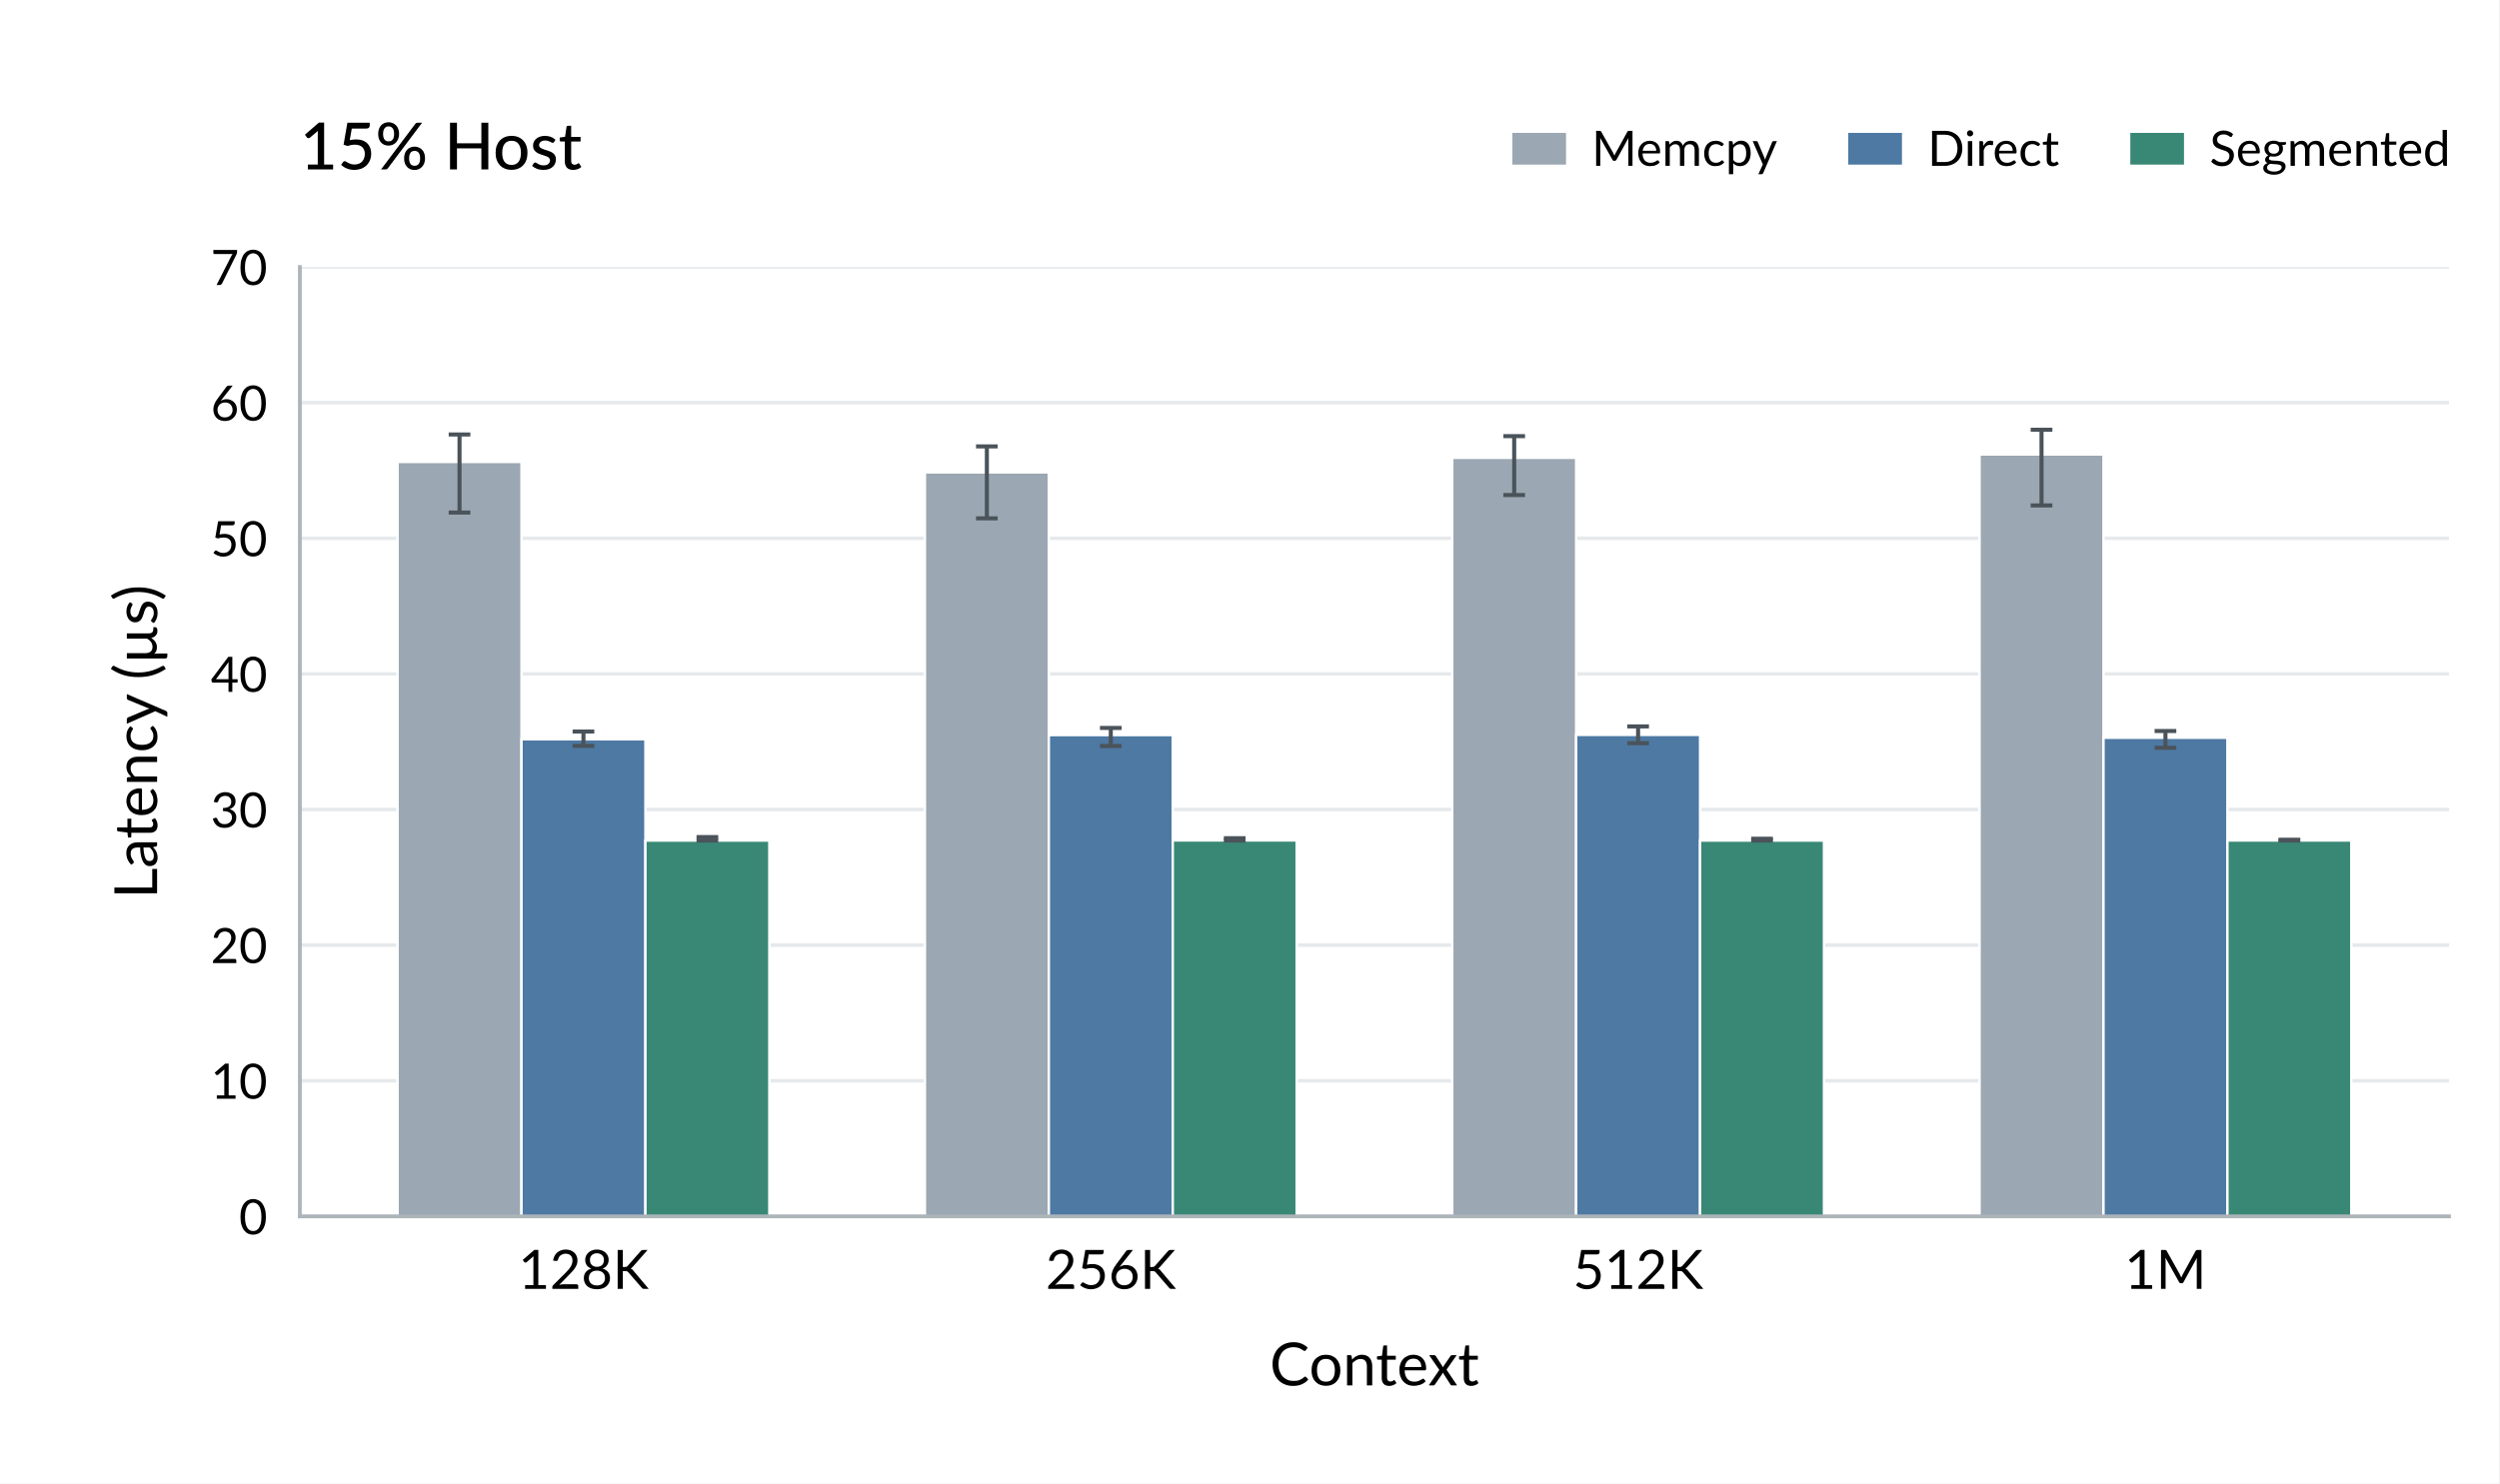
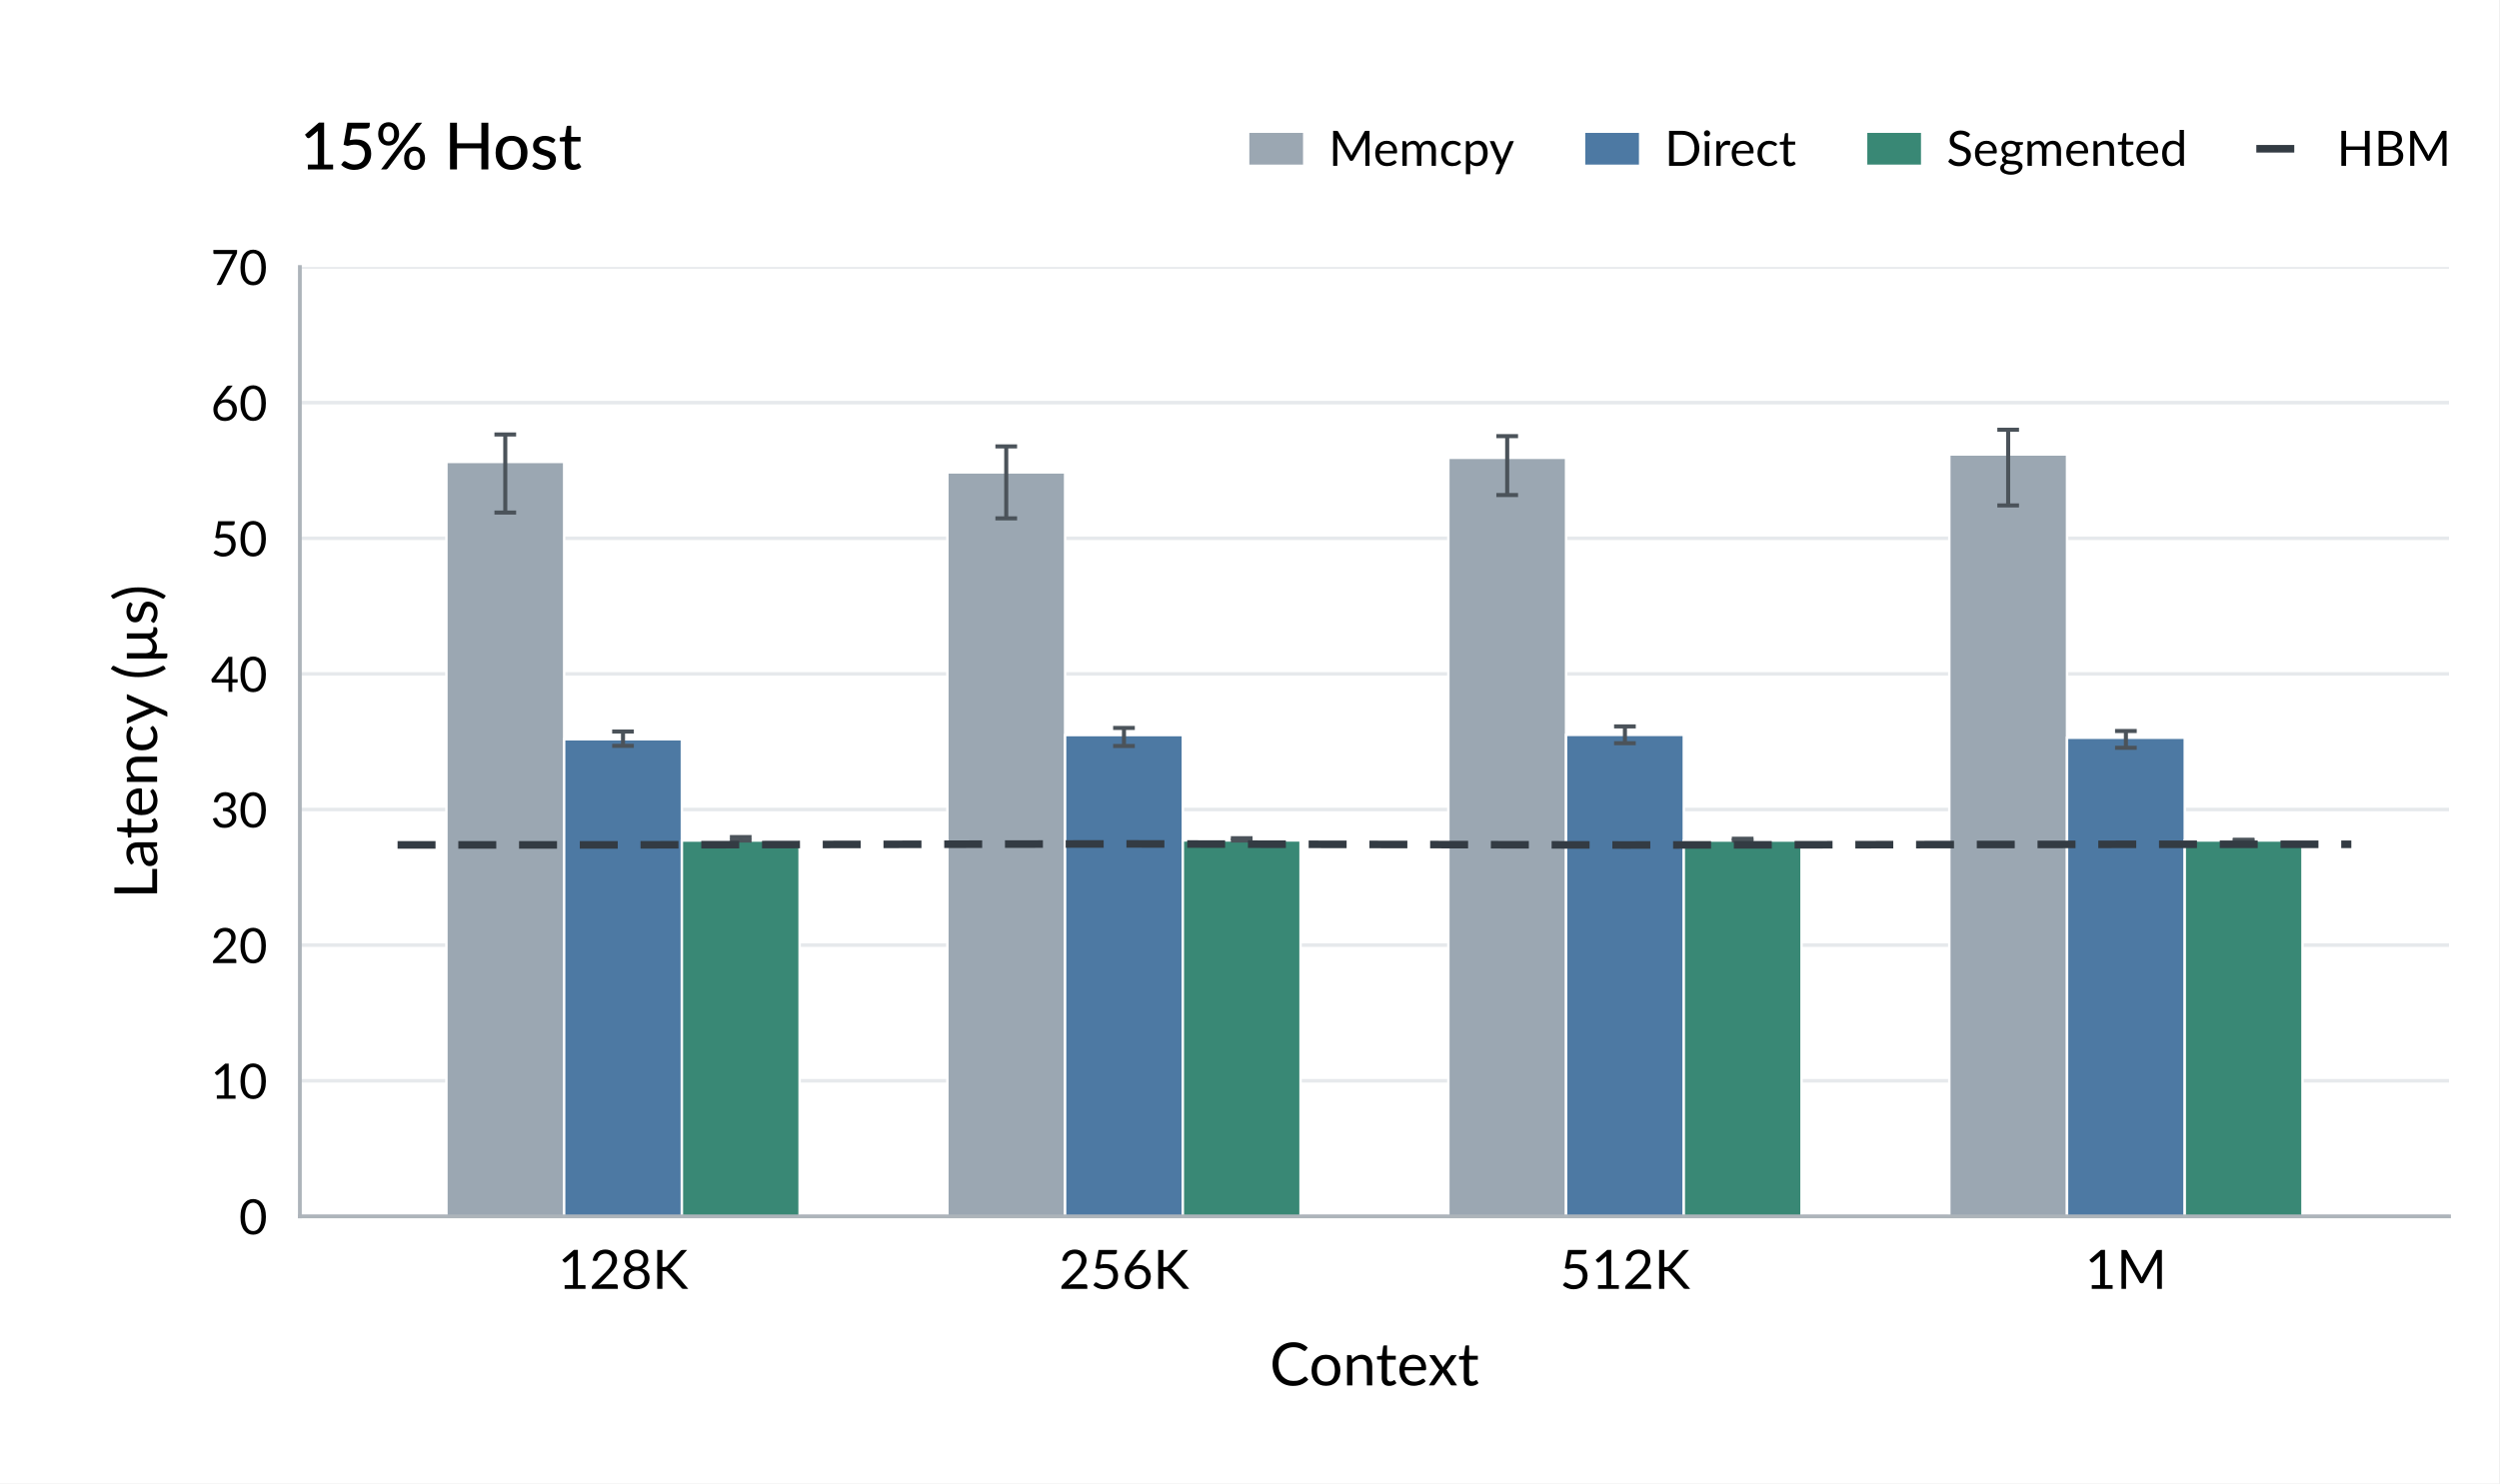
<svg xmlns="http://www.w3.org/2000/svg" xmlns:xlink="http://www.w3.org/1999/xlink" width="460.8pt" height="273.6pt" viewBox="0 0 460.8 273.6" version="1.1">
  <defs>
    <style type="text/css">*{stroke-linejoin: round; stroke-linecap: butt}</style>
  </defs>
  <g id="figure_1">
    <g id="patch_1">
      <path d="M 0 273.6 L 460.8 273.6 L 460.8 0 L 0 0 z " style="fill: #ffffff" />
    </g>
    <g id="axes_1">
      <g id="patch_2">
        <path d="M 55.296 224.352 L 451.584 224.352 L 451.584 49.248 L 55.296 49.248 z " style="fill: #ffffff" />
      </g>
      <g id="matplotlib.axis_1">
        <g id="xtick_1">
          <g id="line2d_1" />
          <g id="text_1">
-             <text style="font-size: 10px; font-family: 'Lato'; text-anchor: middle" x="107.585" y="237.718" transform="rotate(-0 107.585 237.7176)">128K</text>
+             <text style="font-size: 10px; font-family: 'Lato'; text-anchor: middle" x="114.878" y="237.718" transform="rotate(-0 114.8778 237.7176)">128K</text>
          </g>
        </g>
        <g id="xtick_2">
          <g id="line2d_2" />
          <g id="text_2">
-             <text style="font-size: 10px; font-family: 'Lato'; text-anchor: middle" x="204.822" y="237.718" transform="rotate(-0 204.8217 237.7176)">256K</text>
+             <text style="font-size: 10px; font-family: 'Lato'; text-anchor: middle" x="207.253" y="237.718" transform="rotate(-0 207.2526 237.7176)">256K</text>
          </g>
        </g>
        <g id="xtick_3">
          <g id="line2d_3" />
          <g id="text_3">
-             <text style="font-size: 10px; font-family: 'Lato'; text-anchor: middle" x="302.058" y="237.718" transform="rotate(-0 302.0583 237.7176)">512K</text>
+             <text style="font-size: 10px; font-family: 'Lato'; text-anchor: middle" x="299.627" y="237.718" transform="rotate(-0 299.6274 237.7176)">512K</text>
          </g>
        </g>
        <g id="xtick_4">
          <g id="line2d_4" />
          <g id="text_4">
-             <text style="font-size: 10px; font-family: 'Lato'; text-anchor: middle" x="399.295" y="237.718" transform="rotate(-0 399.295 237.7176)">1M</text>
+             <text style="font-size: 10px; font-family: 'Lato'; text-anchor: middle" x="392.002" y="237.718" transform="rotate(-0 392.0022 237.7176)">1M</text>
          </g>
        </g>
        <g id="text_5">
          <text style="font-size: 11px; font-family: 'Lato'; text-anchor: middle" x="253.44" y="255.535" transform="rotate(-0 253.44 255.5354)">Context</text>
        </g>
      </g>
      <g id="matplotlib.axis_2">
        <g id="ytick_1">
          <g id="line2d_5">
-             <path d="M 55.296 224.352 L 451.584 224.352 " clip-path="url(#pf49da63163)" style="fill: none; stroke: #e6e9ec; stroke-width: 0.65; stroke-linecap: square" />
+             <path d="M 55.296 224.352 L 451.584 224.352 " clip-path="url(#p2035781566)" style="fill: none; stroke: #e6e9ec; stroke-width: 0.65; stroke-linecap: square" />
          </g>
          <g id="line2d_6" />
          <g id="text_6">
            <text style="font-size: 9px; font-family: 'Lato'; text-anchor: end" x="49.296" y="227.667" transform="rotate(-0 49.296 227.6665)">0</text>
          </g>
        </g>
        <g id="ytick_2">
          <g id="line2d_7">
-             <path d="M 55.296 199.337 L 451.584 199.337 " clip-path="url(#pf49da63163)" style="fill: none; stroke: #e6e9ec; stroke-width: 0.65; stroke-linecap: square" />
+             <path d="M 55.296 199.337 L 451.584 199.337 " clip-path="url(#p2035781566)" style="fill: none; stroke: #e6e9ec; stroke-width: 0.65; stroke-linecap: square" />
          </g>
          <g id="line2d_8" />
          <g id="text_7">
            <text style="font-size: 9px; font-family: 'Lato'; text-anchor: end" x="49.296" y="202.652" transform="rotate(-0 49.296 202.6517)">10</text>
          </g>
        </g>
        <g id="ytick_3">
          <g id="line2d_9">
-             <path d="M 55.296 174.322 L 451.584 174.322 " clip-path="url(#pf49da63163)" style="fill: none; stroke: #e6e9ec; stroke-width: 0.65; stroke-linecap: square" />
+             <path d="M 55.296 174.322 L 451.584 174.322 " clip-path="url(#p2035781566)" style="fill: none; stroke: #e6e9ec; stroke-width: 0.65; stroke-linecap: square" />
          </g>
          <g id="line2d_10" />
          <g id="text_8">
            <text style="font-size: 9px; font-family: 'Lato'; text-anchor: end" x="49.296" y="177.637" transform="rotate(-0 49.296 177.6368)">20</text>
          </g>
        </g>
        <g id="ytick_4">
          <g id="line2d_11">
-             <path d="M 55.296 149.307 L 451.584 149.307 " clip-path="url(#pf49da63163)" style="fill: none; stroke: #e6e9ec; stroke-width: 0.65; stroke-linecap: square" />
+             <path d="M 55.296 149.307 L 451.584 149.307 " clip-path="url(#p2035781566)" style="fill: none; stroke: #e6e9ec; stroke-width: 0.65; stroke-linecap: square" />
          </g>
          <g id="line2d_12" />
          <g id="text_9">
            <text style="font-size: 9px; font-family: 'Lato'; text-anchor: end" x="49.296" y="152.622" transform="rotate(-0 49.296 152.622)">30</text>
          </g>
        </g>
        <g id="ytick_5">
          <g id="line2d_13">
-             <path d="M 55.296 124.293 L 451.584 124.293 " clip-path="url(#pf49da63163)" style="fill: none; stroke: #e6e9ec; stroke-width: 0.65; stroke-linecap: square" />
+             <path d="M 55.296 124.293 L 451.584 124.293 " clip-path="url(#p2035781566)" style="fill: none; stroke: #e6e9ec; stroke-width: 0.65; stroke-linecap: square" />
          </g>
          <g id="line2d_14" />
          <g id="text_10">
            <text style="font-size: 9px; font-family: 'Lato'; text-anchor: end" x="49.296" y="127.607" transform="rotate(-0 49.296 127.6071)">40</text>
          </g>
        </g>
        <g id="ytick_6">
          <g id="line2d_15">
-             <path d="M 55.296 99.278 L 451.584 99.278 " clip-path="url(#pf49da63163)" style="fill: none; stroke: #e6e9ec; stroke-width: 0.65; stroke-linecap: square" />
+             <path d="M 55.296 99.278 L 451.584 99.278 " clip-path="url(#p2035781566)" style="fill: none; stroke: #e6e9ec; stroke-width: 0.65; stroke-linecap: square" />
          </g>
          <g id="line2d_16" />
          <g id="text_11">
            <text style="font-size: 9px; font-family: 'Lato'; text-anchor: end" x="49.296" y="102.592" transform="rotate(-0 49.296 102.5922)">50</text>
          </g>
        </g>
        <g id="ytick_7">
          <g id="line2d_17">
-             <path d="M 55.296 74.263 L 451.584 74.263 " clip-path="url(#pf49da63163)" style="fill: none; stroke: #e6e9ec; stroke-width: 0.65; stroke-linecap: square" />
+             <path d="M 55.296 74.263 L 451.584 74.263 " clip-path="url(#p2035781566)" style="fill: none; stroke: #e6e9ec; stroke-width: 0.65; stroke-linecap: square" />
          </g>
          <g id="line2d_18" />
          <g id="text_12">
            <text style="font-size: 9px; font-family: 'Lato'; text-anchor: end" x="49.296" y="77.577" transform="rotate(-0 49.296 77.57739)">60</text>
          </g>
        </g>
        <g id="ytick_8">
          <g id="line2d_19">
-             <path d="M 55.296 49.248 L 451.584 49.248 " clip-path="url(#pf49da63163)" style="fill: none; stroke: #e6e9ec; stroke-width: 0.65; stroke-linecap: square" />
+             <path d="M 55.296 49.248 L 451.584 49.248 " clip-path="url(#p2035781566)" style="fill: none; stroke: #e6e9ec; stroke-width: 0.65; stroke-linecap: square" />
          </g>
          <g id="line2d_20" />
          <g id="text_13">
            <text style="font-size: 9px; font-family: 'Lato'; text-anchor: end" x="49.296" y="52.563" transform="rotate(-0 49.296 52.56253)">70</text>
          </g>
        </g>
        <g id="text_14">
          <text style="font-size: 11px; font-family: 'Lato'; text-anchor: middle" x="28.969" y="136.8" transform="rotate(-90 28.96881 136.8)">Latency (µs)</text>
        </g>
      </g>
      <g id="patch_3">
-         <path d="M 73.309 224.352 L 96.16 224.352 L 96.16 85.197 L 73.309 85.197 z " clip-path="url(#pf49da63163)" style="fill: #9ba7b2; stroke: #ffffff; stroke-width: 0.45; stroke-linejoin: miter" />
+         <path d="M 82.316 224.352 L 104.024 224.352 L 104.024 85.197 L 82.316 85.197 z " clip-path="url(#p2035781566)" style="fill: #9ba7b2; stroke: #ffffff; stroke-width: 0.45; stroke-linejoin: miter" />
      </g>
      <g id="patch_4">
-         <path d="M 170.546 224.352 L 193.396 224.352 L 193.396 87.131 L 170.546 87.131 z " clip-path="url(#pf49da63163)" style="fill: #9ba7b2; stroke: #ffffff; stroke-width: 0.45; stroke-linejoin: miter" />
+         <path d="M 174.69 224.352 L 196.399 224.352 L 196.399 87.131 L 174.69 87.131 z " clip-path="url(#p2035781566)" style="fill: #9ba7b2; stroke: #ffffff; stroke-width: 0.45; stroke-linejoin: miter" />
      </g>
      <g id="patch_5">
-         <path d="M 267.782 224.352 L 290.633 224.352 L 290.633 84.442 L 267.782 84.442 z " clip-path="url(#pf49da63163)" style="fill: #9ba7b2; stroke: #ffffff; stroke-width: 0.45; stroke-linejoin: miter" />
+         <path d="M 267.065 224.352 L 288.773 224.352 L 288.773 84.442 L 267.065 84.442 z " clip-path="url(#p2035781566)" style="fill: #9ba7b2; stroke: #ffffff; stroke-width: 0.45; stroke-linejoin: miter" />
      </g>
      <g id="patch_6">
-         <path d="M 365.019 224.352 L 387.87 224.352 L 387.87 83.827 L 365.019 83.827 z " clip-path="url(#pf49da63163)" style="fill: #9ba7b2; stroke: #ffffff; stroke-width: 0.45; stroke-linejoin: miter" />
+         <path d="M 359.44 224.352 L 381.148 224.352 L 381.148 83.827 L 359.44 83.827 z " clip-path="url(#p2035781566)" style="fill: #9ba7b2; stroke: #ffffff; stroke-width: 0.45; stroke-linejoin: miter" />
      </g>
      <g id="patch_7">
-         <path d="M 96.16 224.352 L 119.01 224.352 L 119.01 136.351 L 96.16 136.351 z " clip-path="url(#pf49da63163)" style="fill: #4d79a3; stroke: #ffffff; stroke-width: 0.45; stroke-linejoin: miter" />
+         <path d="M 104.024 224.352 L 125.732 224.352 L 125.732 136.351 L 104.024 136.351 z " clip-path="url(#p2035781566)" style="fill: #4d79a3; stroke: #ffffff; stroke-width: 0.45; stroke-linejoin: miter" />
      </g>
      <g id="patch_8">
-         <path d="M 193.396 224.352 L 216.247 224.352 L 216.247 135.582 L 193.396 135.582 z " clip-path="url(#pf49da63163)" style="fill: #4d79a3; stroke: #ffffff; stroke-width: 0.45; stroke-linejoin: miter" />
+         <path d="M 196.399 224.352 L 218.107 224.352 L 218.107 135.582 L 196.399 135.582 z " clip-path="url(#p2035781566)" style="fill: #4d79a3; stroke: #ffffff; stroke-width: 0.45; stroke-linejoin: miter" />
      </g>
      <g id="patch_9">
-         <path d="M 290.633 224.352 L 313.484 224.352 L 313.484 135.544 L 290.633 135.544 z " clip-path="url(#pf49da63163)" style="fill: #4d79a3; stroke: #ffffff; stroke-width: 0.45; stroke-linejoin: miter" />
+         <path d="M 288.773 224.352 L 310.481 224.352 L 310.481 135.544 L 288.773 135.544 z " clip-path="url(#p2035781566)" style="fill: #4d79a3; stroke: #ffffff; stroke-width: 0.45; stroke-linejoin: miter" />
      </g>
      <g id="patch_10">
-         <path d="M 387.87 224.352 L 410.72 224.352 L 410.72 136.069 L 387.87 136.069 z " clip-path="url(#pf49da63163)" style="fill: #4d79a3; stroke: #ffffff; stroke-width: 0.45; stroke-linejoin: miter" />
+         <path d="M 381.148 224.352 L 402.856 224.352 L 402.856 136.069 L 381.148 136.069 z " clip-path="url(#p2035781566)" style="fill: #4d79a3; stroke: #ffffff; stroke-width: 0.45; stroke-linejoin: miter" />
      </g>
      <g id="patch_11">
-         <path d="M 119.01 224.352 L 141.861 224.352 L 141.861 155.037 L 119.01 155.037 z " clip-path="url(#pf49da63163)" style="fill: #398875; stroke: #ffffff; stroke-width: 0.45; stroke-linejoin: miter" />
+         <path d="M 125.732 224.352 L 147.44 224.352 L 147.44 155.037 L 125.732 155.037 z " clip-path="url(#p2035781566)" style="fill: #398875; stroke: #ffffff; stroke-width: 0.45; stroke-linejoin: miter" />
      </g>
      <g id="patch_12">
-         <path d="M 216.247 224.352 L 239.098 224.352 L 239.098 155.012 L 216.247 155.012 z " clip-path="url(#pf49da63163)" style="fill: #398875; stroke: #ffffff; stroke-width: 0.45; stroke-linejoin: miter" />
+         <path d="M 218.107 224.352 L 239.815 224.352 L 239.815 155.012 L 218.107 155.012 z " clip-path="url(#p2035781566)" style="fill: #398875; stroke: #ffffff; stroke-width: 0.45; stroke-linejoin: miter" />
      </g>
      <g id="patch_13">
-         <path d="M 313.484 224.352 L 336.334 224.352 L 336.334 155.037 L 313.484 155.037 z " clip-path="url(#pf49da63163)" style="fill: #398875; stroke: #ffffff; stroke-width: 0.45; stroke-linejoin: miter" />
+         <path d="M 310.481 224.352 L 332.19 224.352 L 332.19 155.037 L 310.481 155.037 z " clip-path="url(#p2035781566)" style="fill: #398875; stroke: #ffffff; stroke-width: 0.45; stroke-linejoin: miter" />
      </g>
      <g id="patch_14">
-         <path d="M 410.72 224.352 L 433.571 224.352 L 433.571 155.024 L 410.72 155.024 z " clip-path="url(#pf49da63163)" style="fill: #398875; stroke: #ffffff; stroke-width: 0.45; stroke-linejoin: miter" />
+         <path d="M 402.856 224.352 L 424.564 224.352 L 424.564 155.024 L 402.856 155.024 z " clip-path="url(#p2035781566)" style="fill: #398875; stroke: #ffffff; stroke-width: 0.45; stroke-linejoin: miter" />
      </g>
      <g id="LineCollection_1">
-         <path d="M 84.734 94.534 L 84.734 80.138 " clip-path="url(#pf49da63163)" style="fill: none; stroke: #4b535a; stroke-width: 0.75" />
-         <path d="M 181.971 95.61 L 181.971 82.341 " clip-path="url(#pf49da63163)" style="fill: none; stroke: #4b535a; stroke-width: 0.75" />
-         <path d="M 279.208 91.307 L 279.208 80.446 " clip-path="url(#pf49da63163)" style="fill: none; stroke: #4b535a; stroke-width: 0.75" />
-         <path d="M 376.444 93.228 L 376.444 79.267 " clip-path="url(#pf49da63163)" style="fill: none; stroke: #4b535a; stroke-width: 0.75" />
+         <path d="M 93.17 94.534 L 93.17 80.138 " clip-path="url(#p2035781566)" style="fill: none; stroke: #4b535a; stroke-width: 0.75" />
+         <path d="M 185.545 95.61 L 185.545 82.341 " clip-path="url(#p2035781566)" style="fill: none; stroke: #4b535a; stroke-width: 0.75" />
+         <path d="M 277.919 91.307 L 277.919 80.446 " clip-path="url(#p2035781566)" style="fill: none; stroke: #4b535a; stroke-width: 0.75" />
+         <path d="M 370.294 93.228 L 370.294 79.267 " clip-path="url(#p2035781566)" style="fill: none; stroke: #4b535a; stroke-width: 0.75" />
      </g>
      <g id="line2d_21">
        <defs>
-           <path id="m3107febe7d" d="M 2 0 L -2 -0 " style="stroke: #4b535a; stroke-width: 0.75" />
+           <path id="mfbb19344df" d="M 2 0 L -2 -0 " style="stroke: #4b535a; stroke-width: 0.75" />
        </defs>
-         <g clip-path="url(#pf49da63163)">
-           <use xlink:href="#m3107febe7d" x="84.734" y="94.534" style="fill: #1f77b4; stroke: #4b535a; stroke-width: 0.75" />
-           <use xlink:href="#m3107febe7d" x="181.971" y="95.61" style="fill: #1f77b4; stroke: #4b535a; stroke-width: 0.75" />
-           <use xlink:href="#m3107febe7d" x="279.208" y="91.307" style="fill: #1f77b4; stroke: #4b535a; stroke-width: 0.75" />
-           <use xlink:href="#m3107febe7d" x="376.444" y="93.228" style="fill: #1f77b4; stroke: #4b535a; stroke-width: 0.75" />
+         <g clip-path="url(#p2035781566)">
+           <use xlink:href="#mfbb19344df" x="93.17" y="94.534" style="fill: #1f77b4; stroke: #4b535a; stroke-width: 0.75" />
+           <use xlink:href="#mfbb19344df" x="185.545" y="95.61" style="fill: #1f77b4; stroke: #4b535a; stroke-width: 0.75" />
+           <use xlink:href="#mfbb19344df" x="277.919" y="91.307" style="fill: #1f77b4; stroke: #4b535a; stroke-width: 0.75" />
+           <use xlink:href="#mfbb19344df" x="370.294" y="93.228" style="fill: #1f77b4; stroke: #4b535a; stroke-width: 0.75" />
        </g>
      </g>
      <g id="line2d_22">
-         <g clip-path="url(#pf49da63163)">
-           <use xlink:href="#m3107febe7d" x="84.734" y="80.138" style="fill: #1f77b4; stroke: #4b535a; stroke-width: 0.75" />
-           <use xlink:href="#m3107febe7d" x="181.971" y="82.341" style="fill: #1f77b4; stroke: #4b535a; stroke-width: 0.75" />
-           <use xlink:href="#m3107febe7d" x="279.208" y="80.446" style="fill: #1f77b4; stroke: #4b535a; stroke-width: 0.75" />
-           <use xlink:href="#m3107febe7d" x="376.444" y="79.267" style="fill: #1f77b4; stroke: #4b535a; stroke-width: 0.75" />
+         <g clip-path="url(#p2035781566)">
+           <use xlink:href="#mfbb19344df" x="93.17" y="80.138" style="fill: #1f77b4; stroke: #4b535a; stroke-width: 0.75" />
+           <use xlink:href="#mfbb19344df" x="185.545" y="82.341" style="fill: #1f77b4; stroke: #4b535a; stroke-width: 0.75" />
+           <use xlink:href="#mfbb19344df" x="277.919" y="80.446" style="fill: #1f77b4; stroke: #4b535a; stroke-width: 0.75" />
+           <use xlink:href="#mfbb19344df" x="370.294" y="79.267" style="fill: #1f77b4; stroke: #4b535a; stroke-width: 0.75" />
        </g>
      </g>
      <g id="LineCollection_2">
-         <path d="M 107.585 137.568 L 107.585 134.929 " clip-path="url(#pf49da63163)" style="fill: none; stroke: #4b535a; stroke-width: 0.75" />
-         <path d="M 204.822 137.593 L 204.822 134.263 " clip-path="url(#pf49da63163)" style="fill: none; stroke: #4b535a; stroke-width: 0.75" />
-         <path d="M 302.058 137.081 L 302.058 133.982 " clip-path="url(#pf49da63163)" style="fill: none; stroke: #4b535a; stroke-width: 0.75" />
-         <path d="M 399.295 137.926 L 399.295 134.827 " clip-path="url(#pf49da63163)" style="fill: none; stroke: #4b535a; stroke-width: 0.75" />
+         <path d="M 114.878 137.568 L 114.878 134.929 " clip-path="url(#p2035781566)" style="fill: none; stroke: #4b535a; stroke-width: 0.75" />
+         <path d="M 207.253 137.593 L 207.253 134.263 " clip-path="url(#p2035781566)" style="fill: none; stroke: #4b535a; stroke-width: 0.75" />
+         <path d="M 299.627 137.081 L 299.627 133.982 " clip-path="url(#p2035781566)" style="fill: none; stroke: #4b535a; stroke-width: 0.75" />
+         <path d="M 392.002 137.926 L 392.002 134.827 " clip-path="url(#p2035781566)" style="fill: none; stroke: #4b535a; stroke-width: 0.75" />
      </g>
      <g id="line2d_23">
-         <g clip-path="url(#pf49da63163)">
-           <use xlink:href="#m3107febe7d" x="107.585" y="137.568" style="fill: #1f77b4; stroke: #4b535a; stroke-width: 0.75" />
-           <use xlink:href="#m3107febe7d" x="204.822" y="137.593" style="fill: #1f77b4; stroke: #4b535a; stroke-width: 0.75" />
-           <use xlink:href="#m3107febe7d" x="302.058" y="137.081" style="fill: #1f77b4; stroke: #4b535a; stroke-width: 0.75" />
-           <use xlink:href="#m3107febe7d" x="399.295" y="137.926" style="fill: #1f77b4; stroke: #4b535a; stroke-width: 0.75" />
+         <g clip-path="url(#p2035781566)">
+           <use xlink:href="#mfbb19344df" x="114.878" y="137.568" style="fill: #1f77b4; stroke: #4b535a; stroke-width: 0.75" />
+           <use xlink:href="#mfbb19344df" x="207.253" y="137.593" style="fill: #1f77b4; stroke: #4b535a; stroke-width: 0.75" />
+           <use xlink:href="#mfbb19344df" x="299.627" y="137.081" style="fill: #1f77b4; stroke: #4b535a; stroke-width: 0.75" />
+           <use xlink:href="#mfbb19344df" x="392.002" y="137.926" style="fill: #1f77b4; stroke: #4b535a; stroke-width: 0.75" />
        </g>
      </g>
      <g id="line2d_24">
-         <g clip-path="url(#pf49da63163)">
-           <use xlink:href="#m3107febe7d" x="107.585" y="134.929" style="fill: #1f77b4; stroke: #4b535a; stroke-width: 0.75" />
-           <use xlink:href="#m3107febe7d" x="204.822" y="134.263" style="fill: #1f77b4; stroke: #4b535a; stroke-width: 0.75" />
-           <use xlink:href="#m3107febe7d" x="302.058" y="133.982" style="fill: #1f77b4; stroke: #4b535a; stroke-width: 0.75" />
-           <use xlink:href="#m3107febe7d" x="399.295" y="134.827" style="fill: #1f77b4; stroke: #4b535a; stroke-width: 0.75" />
+         <g clip-path="url(#p2035781566)">
+           <use xlink:href="#mfbb19344df" x="114.878" y="134.929" style="fill: #1f77b4; stroke: #4b535a; stroke-width: 0.75" />
+           <use xlink:href="#mfbb19344df" x="207.253" y="134.263" style="fill: #1f77b4; stroke: #4b535a; stroke-width: 0.75" />
+           <use xlink:href="#mfbb19344df" x="299.627" y="133.982" style="fill: #1f77b4; stroke: #4b535a; stroke-width: 0.75" />
+           <use xlink:href="#mfbb19344df" x="392.002" y="134.827" style="fill: #1f77b4; stroke: #4b535a; stroke-width: 0.75" />
        </g>
      </g>
      <g id="LineCollection_3">
-         <path d="M 130.436 155.037 L 130.436 154.397 " clip-path="url(#pf49da63163)" style="fill: none; stroke: #4b535a; stroke-width: 0.75" />
-         <path d="M 227.672 155.037 L 227.672 154.602 " clip-path="url(#pf49da63163)" style="fill: none; stroke: #4b535a; stroke-width: 0.75" />
-         <path d="M 324.909 155.037 L 324.909 154.704 " clip-path="url(#pf49da63163)" style="fill: none; stroke: #4b535a; stroke-width: 0.75" />
-         <path d="M 422.146 155.037 L 422.146 154.884 " clip-path="url(#pf49da63163)" style="fill: none; stroke: #4b535a; stroke-width: 0.75" />
+         <path d="M 136.586 155.037 L 136.586 154.397 " clip-path="url(#p2035781566)" style="fill: none; stroke: #4b535a; stroke-width: 0.75" />
+         <path d="M 228.961 155.037 L 228.961 154.602 " clip-path="url(#p2035781566)" style="fill: none; stroke: #4b535a; stroke-width: 0.75" />
+         <path d="M 321.335 155.037 L 321.335 154.704 " clip-path="url(#p2035781566)" style="fill: none; stroke: #4b535a; stroke-width: 0.75" />
+         <path d="M 413.71 155.037 L 413.71 154.884 " clip-path="url(#p2035781566)" style="fill: none; stroke: #4b535a; stroke-width: 0.75" />
      </g>
      <g id="line2d_25">
-         <g clip-path="url(#pf49da63163)">
-           <use xlink:href="#m3107febe7d" x="130.436" y="155.037" style="fill: #1f77b4; stroke: #4b535a; stroke-width: 0.75" />
-           <use xlink:href="#m3107febe7d" x="227.672" y="155.037" style="fill: #1f77b4; stroke: #4b535a; stroke-width: 0.75" />
-           <use xlink:href="#m3107febe7d" x="324.909" y="155.037" style="fill: #1f77b4; stroke: #4b535a; stroke-width: 0.75" />
-           <use xlink:href="#m3107febe7d" x="422.146" y="155.037" style="fill: #1f77b4; stroke: #4b535a; stroke-width: 0.75" />
+         <g clip-path="url(#p2035781566)">
+           <use xlink:href="#mfbb19344df" x="136.586" y="155.037" style="fill: #1f77b4; stroke: #4b535a; stroke-width: 0.75" />
+           <use xlink:href="#mfbb19344df" x="228.961" y="155.037" style="fill: #1f77b4; stroke: #4b535a; stroke-width: 0.75" />
+           <use xlink:href="#mfbb19344df" x="321.335" y="155.037" style="fill: #1f77b4; stroke: #4b535a; stroke-width: 0.75" />
+           <use xlink:href="#mfbb19344df" x="413.71" y="155.037" style="fill: #1f77b4; stroke: #4b535a; stroke-width: 0.75" />
        </g>
      </g>
      <g id="line2d_26">
-         <g clip-path="url(#pf49da63163)">
-           <use xlink:href="#m3107febe7d" x="130.436" y="154.397" style="fill: #1f77b4; stroke: #4b535a; stroke-width: 0.75" />
-           <use xlink:href="#m3107febe7d" x="227.672" y="154.602" style="fill: #1f77b4; stroke: #4b535a; stroke-width: 0.75" />
-           <use xlink:href="#m3107febe7d" x="324.909" y="154.704" style="fill: #1f77b4; stroke: #4b535a; stroke-width: 0.75" />
-           <use xlink:href="#m3107febe7d" x="422.146" y="154.884" style="fill: #1f77b4; stroke: #4b535a; stroke-width: 0.75" />
+         <g clip-path="url(#p2035781566)">
+           <use xlink:href="#mfbb19344df" x="136.586" y="154.397" style="fill: #1f77b4; stroke: #4b535a; stroke-width: 0.75" />
+           <use xlink:href="#mfbb19344df" x="228.961" y="154.602" style="fill: #1f77b4; stroke: #4b535a; stroke-width: 0.75" />
+           <use xlink:href="#mfbb19344df" x="321.335" y="154.704" style="fill: #1f77b4; stroke: #4b535a; stroke-width: 0.75" />
+           <use xlink:href="#mfbb19344df" x="413.71" y="154.884" style="fill: #1f77b4; stroke: #4b535a; stroke-width: 0.75" />
        </g>
      </g>
      <g id="patch_15">
        <path d="M 55.296 224.352 L 55.296 49.248 " style="fill: none; stroke: #adb4ba; stroke-width: 0.7; stroke-linejoin: miter; stroke-linecap: square" />
      </g>
      <g id="patch_16">
        <path d="M 55.296 224.352 L 451.584 224.352 " style="fill: none; stroke: #adb4ba; stroke-width: 0.7; stroke-linejoin: miter; stroke-linecap: square" />
      </g>
      <g id="text_15">
        <text style="font-weight: 500; font-size: 12px; font-family: 'Lato'; text-anchor: start" x="55.296" y="31.248" transform="rotate(-0 55.296 31.248)">15% Host</text>
      </g>
+       <g id="line2d_27">
+         <path d="M 73.309 155.831 L 114.878 155.831 L 207.253 155.652 L 299.627 155.857 L 392.002 155.729 L 433.571 155.729 " clip-path="url(#p2035781566)" style="fill: none; stroke-dasharray: 7,4.2; stroke-dashoffset: 0; stroke: #333b43; stroke-width: 1.4" />
+       </g>
      <g id="legend_1">
        <g id="patch_17">
-           <path d="M 278.642 30.585 L 288.992 30.585 L 288.992 24.285 L 278.642 24.285 z " style="fill: #9ba7b2; stroke: #ffffff; stroke-width: 0.45; stroke-linejoin: miter" />
+           <path d="M 230.146 30.585 L 240.496 30.585 L 240.496 24.285 L 230.146 24.285 z " style="fill: #9ba7b2; stroke: #ffffff; stroke-width: 0.45; stroke-linejoin: miter" />
        </g>
        <g id="text_16">
-           <text style="font-size: 9px; font-family: 'Lato'; text-anchor: start" x="293.492" y="30.585" transform="rotate(-0 293.492 30.5849)">Memcpy</text>
+           <text style="font-size: 9px; font-family: 'Lato'; text-anchor: start" x="244.996" y="30.585" transform="rotate(-0 244.9961 30.5849)">Memcpy</text>
        </g>
        <g id="patch_18">
-           <path d="M 340.583 30.585 L 350.933 30.585 L 350.933 24.285 L 340.583 24.285 z " style="fill: #4d79a3; stroke: #ffffff; stroke-width: 0.45; stroke-linejoin: miter" />
+           <path d="M 292.087 30.585 L 302.437 30.585 L 302.437 24.285 L 292.087 24.285 z " style="fill: #4d79a3; stroke: #ffffff; stroke-width: 0.45; stroke-linejoin: miter" />
        </g>
        <g id="text_17">
-           <text style="font-size: 9px; font-family: 'Lato'; text-anchor: start" x="355.433" y="30.585" transform="rotate(-0 355.4331 30.5849)">Direct</text>
+           <text style="font-size: 9px; font-family: 'Lato'; text-anchor: start" x="306.937" y="30.585" transform="rotate(-0 306.9372 30.5849)">Direct</text>
        </g>
        <g id="patch_19">
-           <path d="M 392.589 30.585 L 402.939 30.585 L 402.939 24.285 L 392.589 24.285 z " style="fill: #398875; stroke: #ffffff; stroke-width: 0.45; stroke-linejoin: miter" />
+           <path d="M 344.093 30.585 L 354.443 30.585 L 354.443 24.285 L 344.093 24.285 z " style="fill: #398875; stroke: #ffffff; stroke-width: 0.45; stroke-linejoin: miter" />
        </g>
        <g id="text_18">
-           <text style="font-size: 9px; font-family: 'Lato'; text-anchor: start" x="407.439" y="30.585" transform="rotate(-0 407.4391 30.5849)">Segmented</text>
+           <text style="font-size: 9px; font-family: 'Lato'; text-anchor: start" x="358.943" y="30.585" transform="rotate(-0 358.9431 30.5849)">Segmented</text>
+         </g>
+         <g id="line2d_28">
+           <path d="M 416.051 27.435 L 421.226 27.435 L 426.401 27.435 " style="fill: none; stroke-dasharray: 7,4.2; stroke-dashoffset: 0; stroke: #333b43; stroke-width: 1.4" />
+         </g>
+         <g id="text_19">
+           <text style="font-size: 9px; font-family: 'Lato'; text-anchor: start" x="430.901" y="30.585" transform="rotate(-0 430.9009 30.5849)">HBM</text>
        </g>
      </g>
    </g>
  </g>
  <defs>
-     <clipPath id="pf49da63163">
+     <clipPath id="p2035781566">
      <rect x="55.296" y="49.248" width="396.288" height="175.104" />
    </clipPath>
  </defs>
</svg>
